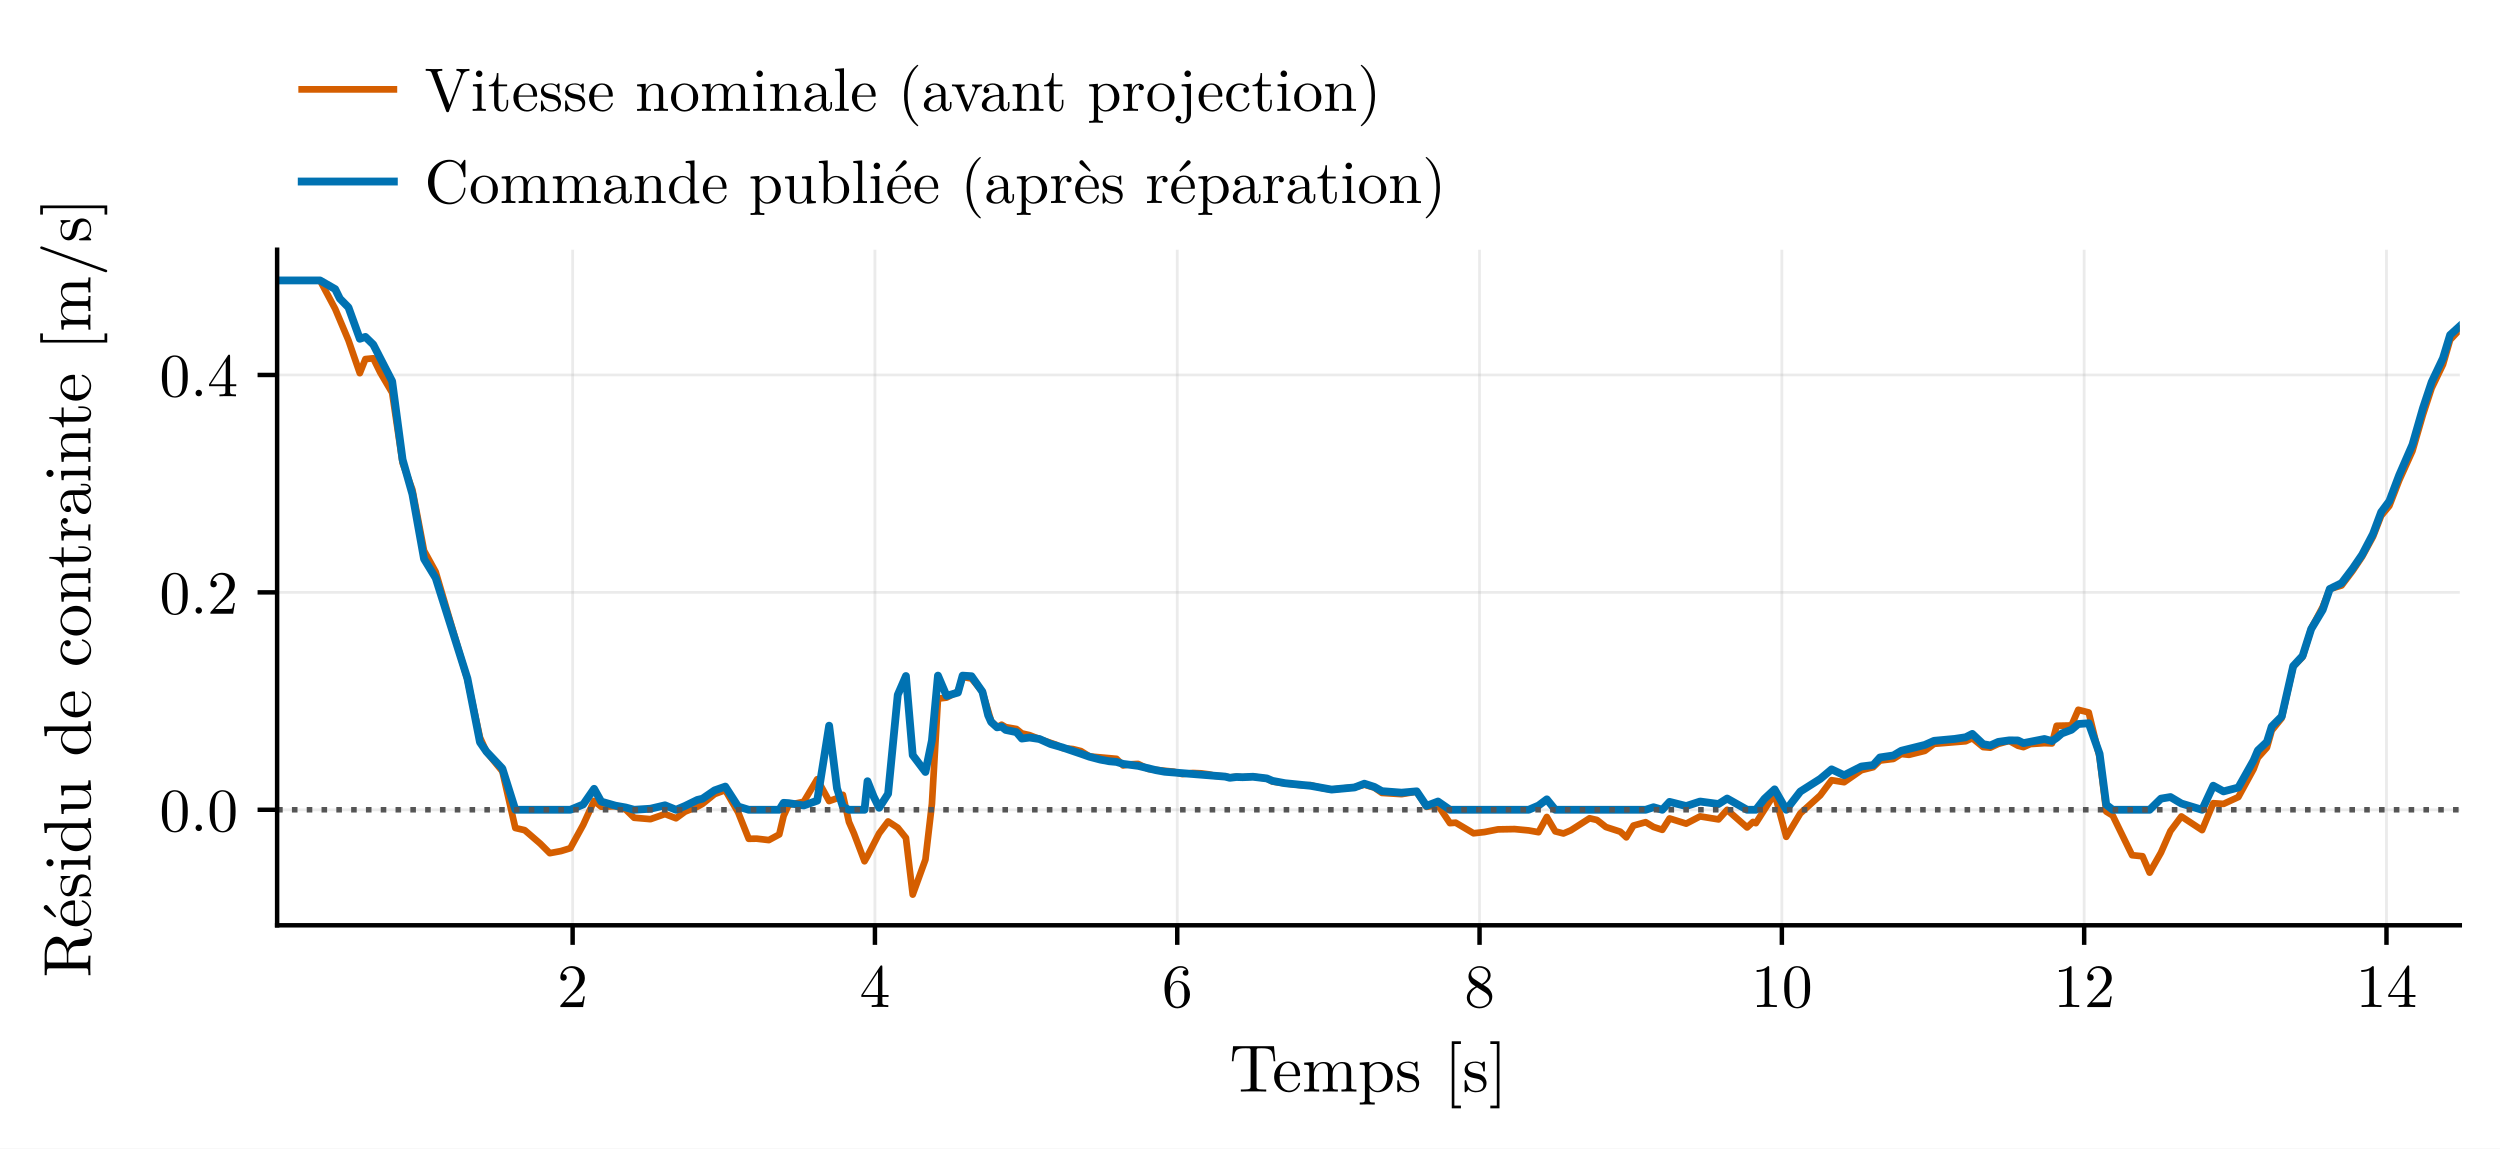
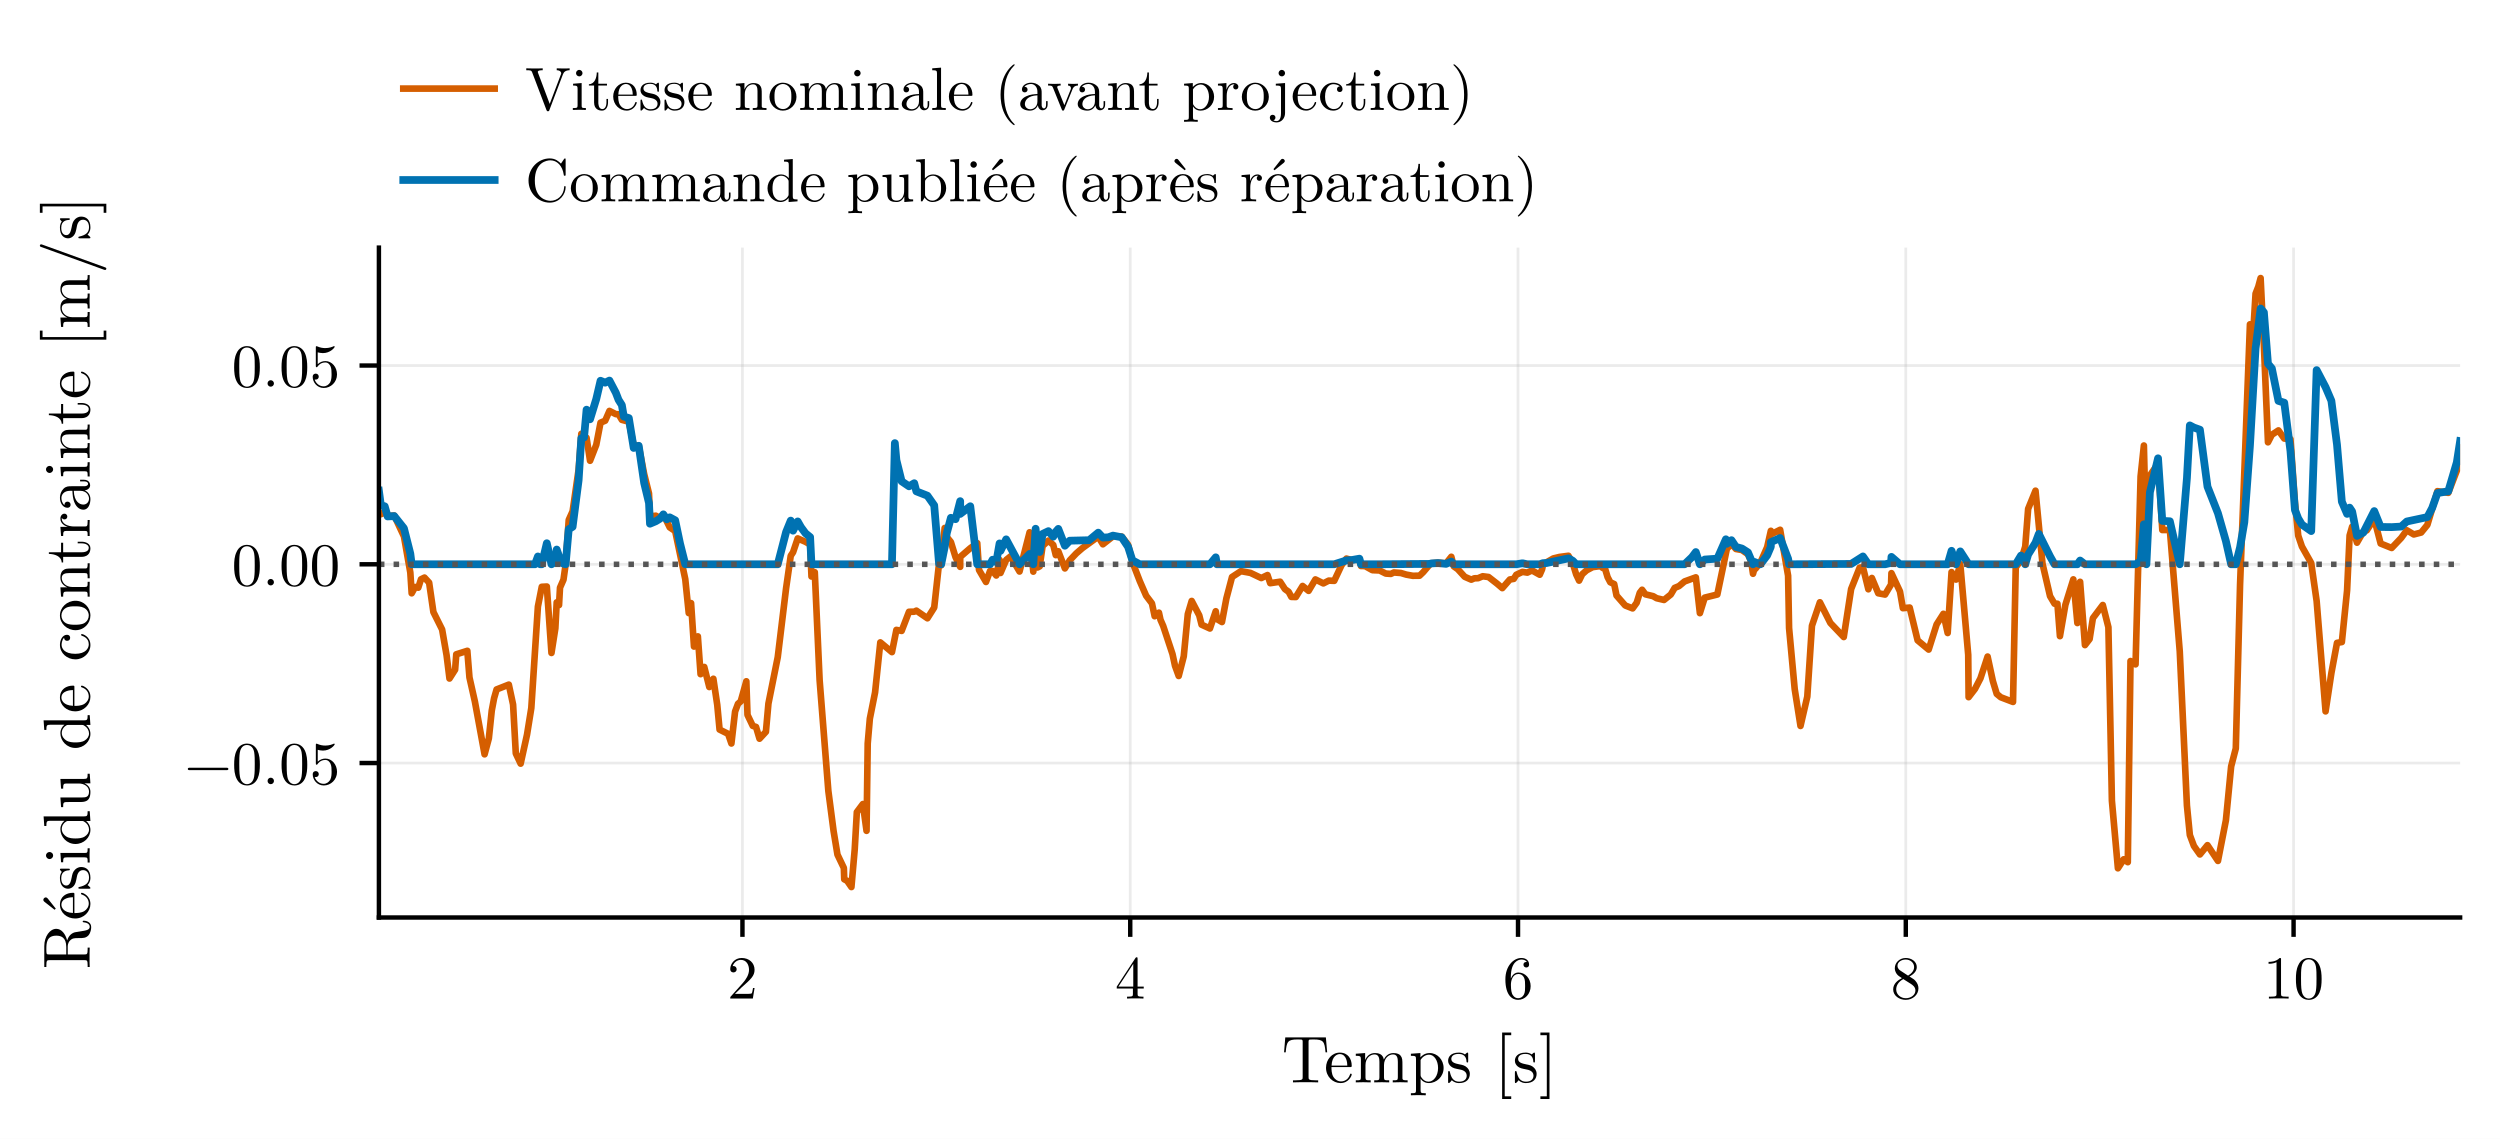
- <svg xmlns="http://www.w3.org/2000/svg" xmlns:xlink="http://www.w3.org/1999/xlink" width="447.573pt" height="205.623pt" viewBox="0 0 447.573 205.623" version="1.1">
+ <svg xmlns="http://www.w3.org/2000/svg" xmlns:xlink="http://www.w3.org/1999/xlink" width="451.371pt" height="205.623pt" viewBox="0 0 451.371 205.623" version="1.1">
  <defs>
    <style type="text/css">*{stroke-linejoin: round; stroke-linecap: butt}</style>
  </defs>
  <g id="figure_1">
    <g id="patch_1">
-       <path d="M 0 205.623  L 447.573 205.623  L 447.573 0  L 0 0  z " style="fill: #ffffff" />
+       <path d="M 0 205.623  L 451.371 205.623  L 451.371 0  L 0 0  z " style="fill: #ffffff" />
    </g>
    <g id="axes_1">
      <g id="patch_2">
-         <path d="M 49.613 165.654  L 440.373 165.654  L 440.373 44.709  L 49.613 44.709  z " style="fill: #ffffff" />
+         <path d="M 68.411 165.654  L 444.171 165.654  L 444.171 44.709  L 68.411 44.709  z " style="fill: #ffffff" />
      </g>
      <g id="matplotlib.axis_1">
        <g id="xtick_1">
          <g id="line2d_1">
-             <path d="M 102.517 165.654  L 102.517 44.709  " clip-path="url(#p4085062f1b)" style="fill: none; stroke: #b0b0b0; stroke-opacity: 0.25; stroke-width: 0.5; stroke-linecap: square" />
+             <path d="M 134.048 165.654  L 134.048 44.709  " clip-path="url(#p1e5d683b10)" style="fill: none; stroke: #b0b0b0; stroke-opacity: 0.25; stroke-width: 0.5; stroke-linecap: square" />
          </g>
          <g id="line2d_2">
            <defs>
-               <path id="m40d024f219" d="M 0 0  L 0 3.5  " style="stroke: #000000; stroke-width: 0.8" />
+               <path id="mbac0f63b45" d="M 0 0  L 0 3.5  " style="stroke: #000000; stroke-width: 0.8" />
            </defs>
            <g>
-               <use xlink:href="#m40d024f219" x="102.517" y="165.654" style="stroke: #000000; stroke-width: 0.8" />
+               <use xlink:href="#mbac0f63b45" x="134.048" y="165.654" style="stroke: #000000; stroke-width: 0.8" />
            </g>
          </g>
          <g id="text_1">
-             <text style="font: 11px 'Latin Modern Roman', 'CMU Serif', 'DejaVu Serif', serif; text-anchor: middle" x="102.517" y="180.288" transform="rotate(-0 102.5174 180.2884)">2</text>
+             <text style="font: 11px 'Latin Modern Roman', 'CMU Serif', 'DejaVu Serif', serif; text-anchor: middle" x="134.048" y="180.288" transform="rotate(-0 134.0485 180.2884)">2</text>
          </g>
        </g>
        <g id="xtick_2">
          <g id="line2d_3">
-             <path d="M 156.639 165.654  L 156.639 44.709  " clip-path="url(#p4085062f1b)" style="fill: none; stroke: #b0b0b0; stroke-opacity: 0.25; stroke-width: 0.5; stroke-linecap: square" />
+             <path d="M 204.062 165.654  L 204.062 44.709  " clip-path="url(#p1e5d683b10)" style="fill: none; stroke: #b0b0b0; stroke-opacity: 0.25; stroke-width: 0.5; stroke-linecap: square" />
          </g>
          <g id="line2d_4">
            <g>
-               <use xlink:href="#m40d024f219" x="156.639" y="165.654" style="stroke: #000000; stroke-width: 0.8" />
+               <use xlink:href="#mbac0f63b45" x="204.062" y="165.654" style="stroke: #000000; stroke-width: 0.8" />
            </g>
          </g>
          <g id="text_2">
-             <text style="font: 11px 'Latin Modern Roman', 'CMU Serif', 'DejaVu Serif', serif; text-anchor: middle" x="156.639" y="180.288" transform="rotate(-0 156.6393 180.2884)">4</text>
+             <text style="font: 11px 'Latin Modern Roman', 'CMU Serif', 'DejaVu Serif', serif; text-anchor: middle" x="204.062" y="180.288" transform="rotate(-0 204.0615 180.2884)">4</text>
          </g>
        </g>
        <g id="xtick_3">
          <g id="line2d_5">
-             <path d="M 210.761 165.654  L 210.761 44.709  " clip-path="url(#p4085062f1b)" style="fill: none; stroke: #b0b0b0; stroke-opacity: 0.25; stroke-width: 0.5; stroke-linecap: square" />
+             <path d="M 274.075 165.654  L 274.075 44.709  " clip-path="url(#p1e5d683b10)" style="fill: none; stroke: #b0b0b0; stroke-opacity: 0.25; stroke-width: 0.5; stroke-linecap: square" />
          </g>
          <g id="line2d_6">
            <g>
-               <use xlink:href="#m40d024f219" x="210.761" y="165.654" style="stroke: #000000; stroke-width: 0.8" />
+               <use xlink:href="#mbac0f63b45" x="274.075" y="165.654" style="stroke: #000000; stroke-width: 0.8" />
            </g>
          </g>
          <g id="text_3">
-             <text style="font: 11px 'Latin Modern Roman', 'CMU Serif', 'DejaVu Serif', serif; text-anchor: middle" x="210.761" y="180.288" transform="rotate(-0 210.7612 180.2884)">6</text>
+             <text style="font: 11px 'Latin Modern Roman', 'CMU Serif', 'DejaVu Serif', serif; text-anchor: middle" x="274.075" y="180.288" transform="rotate(-0 274.0746 180.2884)">6</text>
          </g>
        </g>
        <g id="xtick_4">
          <g id="line2d_7">
-             <path d="M 264.883 165.654  L 264.883 44.709  " clip-path="url(#p4085062f1b)" style="fill: none; stroke: #b0b0b0; stroke-opacity: 0.25; stroke-width: 0.5; stroke-linecap: square" />
+             <path d="M 344.088 165.654  L 344.088 44.709  " clip-path="url(#p1e5d683b10)" style="fill: none; stroke: #b0b0b0; stroke-opacity: 0.25; stroke-width: 0.5; stroke-linecap: square" />
          </g>
          <g id="line2d_8">
            <g>
-               <use xlink:href="#m40d024f219" x="264.883" y="165.654" style="stroke: #000000; stroke-width: 0.8" />
+               <use xlink:href="#mbac0f63b45" x="344.088" y="165.654" style="stroke: #000000; stroke-width: 0.8" />
            </g>
          </g>
          <g id="text_4">
-             <text style="font: 11px 'Latin Modern Roman', 'CMU Serif', 'DejaVu Serif', serif; text-anchor: middle" x="264.883" y="180.288" transform="rotate(-0 264.8831 180.2884)">8</text>
+             <text style="font: 11px 'Latin Modern Roman', 'CMU Serif', 'DejaVu Serif', serif; text-anchor: middle" x="344.088" y="180.288" transform="rotate(-0 344.0876 180.2884)">8</text>
          </g>
        </g>
        <g id="xtick_5">
          <g id="line2d_9">
-             <path d="M 319.005 165.654  L 319.005 44.709  " clip-path="url(#p4085062f1b)" style="fill: none; stroke: #b0b0b0; stroke-opacity: 0.25; stroke-width: 0.5; stroke-linecap: square" />
+             <path d="M 414.101 165.654  L 414.101 44.709  " clip-path="url(#p1e5d683b10)" style="fill: none; stroke: #b0b0b0; stroke-opacity: 0.25; stroke-width: 0.5; stroke-linecap: square" />
          </g>
          <g id="line2d_10">
            <g>
-               <use xlink:href="#m40d024f219" x="319.005" y="165.654" style="stroke: #000000; stroke-width: 0.8" />
+               <use xlink:href="#mbac0f63b45" x="414.101" y="165.654" style="stroke: #000000; stroke-width: 0.8" />
            </g>
          </g>
          <g id="text_5">
-             <text style="font: 11px 'Latin Modern Roman', 'CMU Serif', 'DejaVu Serif', serif; text-anchor: middle" x="319.005" y="180.288" transform="rotate(-0 319.005 180.2884)">10</text>
+             <text style="font: 11px 'Latin Modern Roman', 'CMU Serif', 'DejaVu Serif', serif; text-anchor: middle" x="414.101" y="180.288" transform="rotate(-0 414.1006 180.2884)">10</text>
          </g>
        </g>
-         <g id="xtick_6">
-           <g id="line2d_11">
-             <path d="M 373.127 165.654  L 373.127 44.709  " clip-path="url(#p4085062f1b)" style="fill: none; stroke: #b0b0b0; stroke-opacity: 0.25; stroke-width: 0.5; stroke-linecap: square" />
-           </g>
-           <g id="line2d_12">
-             <g>
-               <use xlink:href="#m40d024f219" x="373.127" y="165.654" style="stroke: #000000; stroke-width: 0.8" />
-             </g>
-           </g>
-           <g id="text_6">
-             <text style="font: 11px 'Latin Modern Roman', 'CMU Serif', 'DejaVu Serif', serif; text-anchor: middle" x="373.127" y="180.288" transform="rotate(-0 373.1268 180.2884)">12</text>
-           </g>
-         </g>
-         <g id="xtick_7">
-           <g id="line2d_13">
-             <path d="M 427.249 165.654  L 427.249 44.709  " clip-path="url(#p4085062f1b)" style="fill: none; stroke: #b0b0b0; stroke-opacity: 0.25; stroke-width: 0.5; stroke-linecap: square" />
-           </g>
-           <g id="line2d_14">
-             <g>
-               <use xlink:href="#m40d024f219" x="427.249" y="165.654" style="stroke: #000000; stroke-width: 0.8" />
-             </g>
-           </g>
-           <g id="text_7">
-             <text style="font: 11px 'Latin Modern Roman', 'CMU Serif', 'DejaVu Serif', serif; text-anchor: middle" x="427.249" y="180.288" transform="rotate(-0 427.2487 180.2884)">14</text>
-           </g>
-         </g>
-         <g id="text_8">
-           <text style="font: 12px 'Latin Modern Roman', 'CMU Serif', 'DejaVu Serif', serif; text-anchor: middle" x="244.993" y="195.423" transform="rotate(-0 244.9933 195.4231)">Temps [s]</text>
+         <g id="text_6">
+           <text style="font: 12px 'Latin Modern Roman', 'CMU Serif', 'DejaVu Serif', serif; text-anchor: middle" x="256.291" y="195.423" transform="rotate(-0 256.2912 195.4231)">Temps [s]</text>
        </g>
      </g>
      <g id="matplotlib.axis_2">
        <g id="ytick_1">
+           <g id="line2d_11">
+             <path d="M 68.411 137.764  L 444.171 137.764  " clip-path="url(#p1e5d683b10)" style="fill: none; stroke: #b0b0b0; stroke-opacity: 0.25; stroke-width: 0.5; stroke-linecap: square" />
+           </g>
+           <g id="line2d_12">
+             <defs>
+               <path id="md36a79fef0" d="M 0 0  L -3.5 0  " style="stroke: #000000; stroke-width: 0.8" />
+             </defs>
+             <g>
+               <use xlink:href="#md36a79fef0" x="68.411" y="137.764" style="stroke: #000000; stroke-width: 0.8" />
+             </g>
+           </g>
+           <g id="text_7">
+             <text style="font: 11px 'Latin Modern Roman', 'CMU Serif', 'DejaVu Serif', serif; text-anchor: end" x="61.411" y="141.582" transform="rotate(-0 61.41125 141.5815)">−0.05</text>
+           </g>
+         </g>
+         <g id="ytick_2">
+           <g id="line2d_13">
+             <path d="M 68.411 101.881  L 444.171 101.881  " clip-path="url(#p1e5d683b10)" style="fill: none; stroke: #b0b0b0; stroke-opacity: 0.25; stroke-width: 0.5; stroke-linecap: square" />
+           </g>
+           <g id="line2d_14">
+             <g>
+               <use xlink:href="#md36a79fef0" x="68.411" y="101.881" style="stroke: #000000; stroke-width: 0.8" />
+             </g>
+           </g>
+           <g id="text_8">
+             <text style="font: 11px 'Latin Modern Roman', 'CMU Serif', 'DejaVu Serif', serif; text-anchor: end" x="61.411" y="105.698" transform="rotate(-0 61.41125 105.6982)">0.00</text>
+           </g>
+         </g>
+         <g id="ytick_3">
          <g id="line2d_15">
-             <path d="M 49.613 144.973  L 440.373 144.973  " clip-path="url(#p4085062f1b)" style="fill: none; stroke: #b0b0b0; stroke-opacity: 0.25; stroke-width: 0.5; stroke-linecap: square" />
+             <path d="M 68.411 65.998  L 444.171 65.998  " clip-path="url(#p1e5d683b10)" style="fill: none; stroke: #b0b0b0; stroke-opacity: 0.25; stroke-width: 0.5; stroke-linecap: square" />
          </g>
          <g id="line2d_16">
-             <defs>
-               <path id="m67fe689cc0" d="M 0 0  L -3.5 0  " style="stroke: #000000; stroke-width: 0.8" />
-             </defs>
            <g>
-               <use xlink:href="#m67fe689cc0" x="49.613" y="144.973" style="stroke: #000000; stroke-width: 0.8" />
+               <use xlink:href="#md36a79fef0" x="68.411" y="65.998" style="stroke: #000000; stroke-width: 0.8" />
            </g>
          </g>
          <g id="text_9">
-             <text style="font: 11px 'Latin Modern Roman', 'CMU Serif', 'DejaVu Serif', serif; text-anchor: end" x="42.613" y="148.79" transform="rotate(-0 42.61328 148.7903)">0.0</text>
+             <text style="font: 11px 'Latin Modern Roman', 'CMU Serif', 'DejaVu Serif', serif; text-anchor: end" x="61.411" y="69.815" transform="rotate(-0 61.41125 69.81485)">0.05</text>
          </g>
        </g>
-         <g id="ytick_2">
-           <g id="line2d_17">
-             <path d="M 49.613 106.051  L 440.373 106.051  " clip-path="url(#p4085062f1b)" style="fill: none; stroke: #b0b0b0; stroke-opacity: 0.25; stroke-width: 0.5; stroke-linecap: square" />
-           </g>
-           <g id="line2d_18">
-             <g>
-               <use xlink:href="#m67fe689cc0" x="49.613" y="106.051" style="stroke: #000000; stroke-width: 0.8" />
-             </g>
-           </g>
-           <g id="text_10">
-             <text style="font: 11px 'Latin Modern Roman', 'CMU Serif', 'DejaVu Serif', serif; text-anchor: end" x="42.613" y="109.869" transform="rotate(-0 42.61328 109.8687)">0.2</text>
-           </g>
-         </g>
-         <g id="ytick_3">
-           <g id="line2d_19">
-             <path d="M 49.613 67.13  L 440.373 67.13  " clip-path="url(#p4085062f1b)" style="fill: none; stroke: #b0b0b0; stroke-opacity: 0.25; stroke-width: 0.5; stroke-linecap: square" />
-           </g>
-           <g id="line2d_20">
-             <g>
-               <use xlink:href="#m67fe689cc0" x="49.613" y="67.13" style="stroke: #000000; stroke-width: 0.8" />
-             </g>
-           </g>
-           <g id="text_11">
-             <text style="font: 11px 'Latin Modern Roman', 'CMU Serif', 'DejaVu Serif', serif; text-anchor: end" x="42.613" y="70.947" transform="rotate(-0 42.61328 70.94708)">0.4</text>
-           </g>
-         </g>
-         <g id="text_12">
+         <g id="text_10">
          <text style="font: 12px 'Latin Modern Roman', 'CMU Serif', 'DejaVu Serif', serif; text-anchor: middle" x="16.2" y="105.182" transform="rotate(-90 16.2 105.1816)">Résidu de contrainte [m/s]</text>
        </g>
      </g>
-       <g id="line2d_21">
-         <path d="M 49.613 50.225  L 57.299 50.22  L 60.005 55.294  L 62.386 60.932  L 64.416 66.808  L 65.417 64.287  L 66.824 64.146  L 68.069 66.676  L 70.207 70.307  L 72.074 82.882  L 73.833 87.675  L 75.917 98.593  L 78 102.386  L 83.683 121.664  L 85.929 132.029  L 87.093 134.607  L 89.934 138.078  L 92.261 148.236  L 93.939 148.624  L 96.726 151.037  L 98.431 152.742  L 100.434 152.364  L 102.112 151.85  L 104.412 147.664  L 106.36 143.387  L 107.632 144.42  L 110.176 144.348  L 112.016 144.929  L 113.531 146.403  L 116.454 146.652  L 119.052 145.739  L 121.027 146.495  L 122.624 145.316  L 124.843 144.423  L 125.763 143.916  L 127.928 142.166  L 129.849 141.455  L 132.149 145.43  L 134.043 150.168  L 135.451 150.143  L 137.643 150.401  L 139.51 149.388  L 140.294 146.07  L 141.188 144.096  L 143.894 143.543  L 146.302 139.51  L 148.44 143.413  L 149.847 142.922  L 150.902 142.303  L 151.985 147.16  L 152.878 149.197  L 154.772 154.188  L 155.313 153.241  L 157.397 149.191  L 158.994 147.066  L 160.726 148.188  L 162.187 150.006  L 163.405 160.156  L 165.678 153.899  L 166.841 143.915  L 167.924 125.083  L 169.466 124.891  L 171.496 123.798  L 172.335 121.211  L 173.931 121.471  L 175.88 123.822  L 177.449 129.091  L 178.505 130.204  L 179.316 129.748  L 180.047 130.175  L 181.968 130.509  L 182.943 131.297  L 184.323 131.614  L 186.082 132.311  L 189.058 133.328  L 190.222 133.925  L 192.089 134.108  L 193.523 134.468  L 195.039 135.416  L 199.883 135.853  L 201.073 137.038  L 202.21 136.838  L 203.752 136.762  L 205.593 137.676  L 208.515 137.995  L 210.139 138.148  L 211.627 138.581  L 213.548 138.386  L 215.037 138.45  L 216.417 138.629  L 217.499 138.888  L 219.34 139.006  L 220.178 139.183  L 221.369 139.045  L 222.452 139.156  L 224.319 139.03  L 226.808 139.387  L 227.81 139.919  L 230.056 140.259  L 233.222 140.601  L 234.629 140.565  L 236.902 141.139  L 238.39 141.362  L 242.504 140.934  L 244.263 140.479  L 246.049 141.009  L 247.402 141.954  L 250.92 142.177  L 253.626 141.718  L 255.385 144.448  L 257.441 144.164  L 259.579 147.361  L 260.607 147.285  L 263.801 149.179  L 265.749 148.963  L 268.185 148.485  L 271.161 148.432  L 273.678 148.671  L 275.437 148.988  L 276.925 146.268  L 278.441 148.839  L 279.902 149.214  L 281.228 148.652  L 284.583 146.497  L 285.909 146.803  L 287.506 148.063  L 290.077 148.895  L 291.159 149.905  L 292.431 147.801  L 294.623 147.198  L 296.03 148.05  L 297.6 148.565  L 298.899 146.528  L 301.875 147.456  L 304.365 146.156  L 307.666 146.696  L 309.209 144.988  L 312.781 148.135  L 313.836 147.153  L 314.35 147.371  L 317.706 142.084  L 319.79 149.814  L 322.306 145.627  L 325.878 142.388  L 327.908 139.677  L 330.154 140.036  L 333.239 137.886  L 335.35 137.351  L 336.568 136.159  L 338.976 135.87  L 340.383 134.986  L 341.763 135.135  L 344.605 134.425  L 346.255 133.169  L 351.911 132.705  L 353.102 132.157  L 355.05 133.748  L 356.322 133.851  L 357.756 133.177  L 359.705 132.641  L 361.274 133.508  L 362.248 133.756  L 363.493 133.212  L 366.01 133.044  L 367.363 133.091  L 368.202 129.936  L 370.854 129.875  L 372.071 127.076  L 373.939 127.547  L 375.887 135.567  L 377.078 145.291  L 378.241 146.015  L 381.705 153.108  L 383.572 153.293  L 384.844 156.224  L 386.874 152.642  L 388.579 148.771  L 390.527 146.166  L 394.234 148.614  L 396.237 143.799  L 398.077 143.922  L 400.729 142.697  L 403.462 137.687  L 404.22 135.657  L 405.844 133.846  L 406.709 130.773  L 408.495 128.56  L 410.552 119.348  L 412.23 117.619  L 413.772 112.54  L 415.829 108.67  L 417.101 105.456  L 419.212 104.815  L 421.187 102.197  L 422.892 99.652  L 424.84 96.079  L 426.302 92.33  L 427.763 90.561  L 429.522 86.011  L 431.903 80.732  L 433.77 74.274  L 435.34 69.48  L 437.37 65.254  L 438.641 60.851  L 440.373 58.993  L 440.373 58.993  " clip-path="url(#p4085062f1b)" style="fill: none; stroke: #d55e00; stroke-width: 1.2; stroke-linecap: square" />
+       <g id="line2d_17">
+         <path d="M 68.411 92.369  L 68.761 92.839  L 69.461 92.532  L 69.987 93.172  L 71.177 93.079  L 72.927 96.831  L 74.082 103.365  L 74.327 107.116  L 74.957 105.98  L 75.518 106.104  L 76.008 104.591  L 76.638 104.283  L 77.478 105.193  L 78.248 110.503  L 79.823 113.658  L 80.629 118.297  L 81.154 122.508  L 82.169 120.914  L 82.379 118.137  L 84.374 117.504  L 84.759 122.309  L 85.739 126.664  L 87.49 136.193  L 88.26 133.313  L 88.785 128.301  L 89.205 126.067  L 89.66 124.478  L 91.866 123.607  L 92.636 127.204  L 93.126 136.027  L 94.001 137.877  L 95.156 132.62  L 95.926 127.835  L 97.117 109.518  L 97.817 105.945  L 98.727 105.9  L 99.567 117.888  L 100.267 113.443  L 100.512 108.754  L 100.932 109.245  L 101.107 106.101  L 101.737 104.659  L 102.123 101.908  L 102.683 93.876  L 103.383 92.317  L 104.468 84.776  L 104.958 78.326  L 105.448 78.894  L 105.903 79.039  L 106.533 83.19  L 107.654 80.31  L 108.424 76.314  L 109.264 75.957  L 110.034 74.193  L 111.189 74.773  L 111.679 74.795  L 112.274 75.802  L 113.535 76.148  L 114.41 80.393  L 115.32 80.455  L 116.3 85.582  L 117.175 89.092  L 117.35 93.256  L 118.401 93.109  L 119.171 93.53  L 119.766 92.888  L 120.921 95.22  L 121.901 95.878  L 123.722 104.563  L 124.352 110.691  L 124.772 108.893  L 125.297 116.732  L 125.997 114.898  L 126.487 121.719  L 127.152 120.418  L 128.062 124.04  L 128.797 122.552  L 129.498 127.265  L 129.918 131.724  L 131.458 132.494  L 132.053 134.235  L 132.718 128.469  L 133.243 127.068  L 133.733 126.641  L 134.749 123.005  L 134.959 129.075  L 135.904 131.053  L 136.499 131.248  L 137.129 133.372  L 138.284 132.119  L 138.739 127.023  L 140.42 118.654  L 141.925 106.224  L 142.765 100.346  L 143.185 99.714  L 144.025 97.212  L 145.426 97.822  L 146.266 98.306  L 146.511 104.087  L 147.106 103.311  L 147.981 122.805  L 149.556 142.801  L 150.502 150.046  L 151.202 154.297  L 152.357 156.713  L 152.427 158.754  L 152.952 159.035  L 153.722 160.156  L 154.317 153.38  L 154.702 146.621  L 155.788 145.172  L 156.453 150  L 156.663 134.232  L 157.048 129.758  L 157.993 125.012  L 158.938 115.982  L 161.039 117.74  L 161.844 113.727  L 162.789 113.91  L 164.119 110.455  L 165.064 110.442  L 165.449 110.251  L 167.445 111.628  L 168.67 109.691  L 169.545 101.697  L 169.93 102.065  L 170.56 95.325  L 170.945 96.959  L 171.68 97.858  L 172.521 100.592  L 173.361 102.344  L 173.361 100.553  L 175.181 98.975  L 176.441 98.061  L 176.756 102.907  L 178.017 105.07  L 178.752 103.094  L 179.207 103.093  L 179.872 103.904  L 180.467 101.085  L 180.642 103.451  L 181.657 101.097  L 182.462 100.447  L 184.073 103.187  L 185.893 96.103  L 186.558 103.208  L 186.978 97.478  L 187.328 102.456  L 187.713 102.256  L 188.239 98.574  L 189.289 97.6  L 190.164 98.384  L 190.619 100.228  L 191.074 99.532  L 192.264 102.625  L 193.139 101.165  L 194.33 99.907  L 195.415 98.966  L 198.285 96.885  L 199.126 98.27  L 200.946 96.84  L 202.521 96.872  L 203.676 98.35  L 204.447 101.455  L 205.777 104.898  L 206.932 107.554  L 207.982 108.942  L 208.472 111.257  L 209.242 110.615  L 209.523 111.895  L 210.013 113.016  L 211.693 118.093  L 212.148 120.214  L 212.813 122.047  L 213.723 118.511  L 214.458 110.873  L 215.159 108.501  L 216.524 111.106  L 216.944 112.784  L 218.449 113.474  L 219.499 110.363  L 219.709 111.768  L 220.62 112.306  L 221.425 108.033  L 222.44 104.177  L 224.05 103.121  L 225.766 103.435  L 227.726 104.365  L 228.846 103.827  L 229.336 105.291  L 231.122 105.028  L 231.997 106.37  L 232.662 106.849  L 233.152 107.771  L 233.957 107.794  L 235.182 105.797  L 236.268 106.678  L 237.493 104.616  L 238.928 105.33  L 239.908 104.829  L 240.888 104.871  L 242.219 102.035  L 243.094 100.854  L 244.074 101.122  L 245.439 101.047  L 245.719 102.19  L 246.454 102.206  L 247.785 102.944  L 249.08 102.997  L 250.2 103.555  L 251.11 103.617  L 251.67 103.358  L 252.931 103.455  L 253.876 103.739  L 255.066 103.958  L 256.291 103.943  L 256.956 103.306  L 258.147 101.909  L 258.392 101.697  L 259.617 101.581  L 261.087 101.719  L 262.032 100.526  L 262.487 102.262  L 263.188 102.753  L 264.448 104.135  L 265.638 104.657  L 266.198 104.412  L 266.863 104.394  L 267.703 104.044  L 268.754 104.177  L 270.294 105.378  L 271.239 106.185  L 272.604 104.624  L 273.304 104.517  L 273.76 103.774  L 274.88 103.248  L 275.755 103.386  L 276.595 102.985  L 277.995 103.765  L 278.415 102.804  L 278.59 101.969  L 279.221 101.528  L 280.446 100.827  L 281.566 100.555  L 283.176 100.342  L 283.946 101.653  L 284.577 103.717  L 285.102 104.83  L 285.662 103.674  L 286.467 102.965  L 287.552 102.394  L 288.952 102.207  L 289.372 102.543  L 289.792 102.676  L 290.248 104.201  L 290.738 105.132  L 291.438 105.448  L 291.858 107.519  L 293.433 109.318  L 294.763 109.845  L 295.499 108.829  L 296.059 107.024  L 296.479 106.48  L 297.074 107.303  L 298.474 107.639  L 299.104 108.009  L 300.434 108.32  L 301.66 107.336  L 302.36 106.142  L 303.13 105.824  L 304.145 104.979  L 306.176 104.241  L 306.911 110.703  L 307.786 107.902  L 310.061 107.336  L 311.777 99.097  L 312.617 98.198  L 313.422 99.122  L 314.507 99.312  L 315.592 100.066  L 316.187 101.445  L 316.502 103.591  L 316.713 102.833  L 316.923 102.716  L 317.833 101.557  L 319.058 98.786  L 319.723 95.838  L 319.723 96.496  L 321.403 95.651  L 322.839 103.941  L 323.014 113.392  L 324.029 124.404  L 325.079 131.07  L 326.304 125.773  L 327.144 112.978  L 328.58 108.741  L 330.47 112.478  L 332.886 115.013  L 334.216 106.352  L 335.756 102.488  L 336.351 102.415  L 337.331 106.392  L 337.961 104.355  L 339.117 107.114  L 340.342 107.345  L 341.427 105.534  L 341.497 103.485  L 343.037 106.789  L 343.563 109.806  L 344.788 109.696  L 346.223 115.615  L 348.218 117.28  L 349.654 112.738  L 350.879 110.821  L 351.649 114.287  L 352.349 103.293  L 353.154 104.641  L 353.924 101.851  L 355.36 118.239  L 355.43 125.872  L 356.585 124.371  L 357.565 122.478  L 358.86 118.543  L 359.806 122.957  L 360.506 125.282  L 361.241 125.89  L 363.446 126.732  L 363.936 102.432  L 364.881 101.184  L 365.652 98.682  L 366.177 91.87  L 367.507 88.593  L 368.767 101.767  L 370.132 107.633  L 370.938 108.996  L 371.463 109.005  L 371.918 114.858  L 372.898 109.212  L 374.333 104.605  L 375.068 112.487  L 375.558 105.047  L 376.434 116.471  L 377.274 115.384  L 377.869 111.607  L 379.654 109.233  L 380.669 113.24  L 381.3 144.572  L 382.385 156.769  L 383.435 155.142  L 384.17 155.663  L 384.66 119.352  L 385.57 119.947  L 386.481 86.028  L 387.076 80.439  L 387.531 99.021  L 388.161 85.845  L 389.631 83.71  L 390.401 95.696  L 391.766 95.679  L 393.552 117.631  L 394.847 145.439  L 395.372 150.766  L 396.107 152.738  L 397.192 154.269  L 398.558 152.594  L 400.448 155.437  L 401.883 148.102  L 402.829 138.374  L 403.669 135.131  L 404.439 105.546  L 406.224 58.555  L 406.714 61.652  L 407.239 53.016  L 407.729 51.772  L 408.15 50.207  L 408.745 62.419  L 409.48 79.856  L 410.18 78.494  L 411.37 77.709  L 412.42 79.178  L 413.541 79.296  L 414.346 90.67  L 414.941 96.71  L 415.606 98.672  L 417.286 101.654  L 418.266 108.515  L 419.877 128.438  L 420.927 121.523  L 421.942 116.071  L 422.817 115.921  L 423.762 106.613  L 424.218 96.672  L 424.673 95.094  L 425.548 97.979  L 426.703 95.99  L 427.333 95.744  L 428.663 93.675  L 429.819 98.132  L 431.814 98.936  L 433.529 97.13  L 434.544 95.74  L 435.805 96.495  L 437.135 96.149  L 438.255 94.778  L 440.075 88.677  L 442.036 88.983  L 443.576 84.975  L 444.171 80.785  L 444.171 80.785  " clip-path="url(#p1e5d683b10)" style="fill: none; stroke: #d55e00; stroke-width: 1.2; stroke-linecap: square" />
      </g>
-       <g id="line2d_22">
-         <path d="M 49.613 50.208  L 57.299 50.207  L 60.005 51.759  L 60.844 53.464  L 62.386 55.034  L 64.416 60.65  L 65.417 60.314  L 66.824 61.686  L 70.207 68.258  L 72.074 82.276  L 73.833 88.479  L 75.917 100.068  L 78 103.481  L 83.683 121.458  L 85.929 132.881  L 87.093 134.566  L 89.934 137.581  L 92.261 144.973  L 102.112 144.973  L 104.412 144.022  L 106.36 141.222  L 107.632 143.508  L 110.176 144.237  L 112.016 144.565  L 113.531 144.973  L 116.454 144.786  L 119.052 144.173  L 121.027 144.973  L 122.624 144.299  L 124.843 143.212  L 125.763 142.991  L 127.928 141.503  L 129.849 140.822  L 132.149 144.39  L 134.043 144.973  L 139.51 144.973  L 140.294 143.729  L 141.188 143.79  L 143.894 144.2  L 146.302 143.343  L 148.44 129.92  L 149.847 141.13  L 150.902 144.443  L 151.985 144.973  L 154.772 144.973  L 155.313 139.865  L 156.396 142.584  L 157.397 144.614  L 158.994 142.107  L 160.726 124.397  L 162.187 121.028  L 163.405 135.195  L 165.678 138.203  L 166.841 132.558  L 167.924 120.953  L 169.466 124.577  L 171.496 123.993  L 172.335 120.958  L 173.931 121.065  L 175.88 123.845  L 176.908 128.064  L 177.449 129.269  L 178.505 130.216  L 179.316 130.082  L 180.047 130.677  L 181.968 131.076  L 182.943 132.224  L 184.323 132.042  L 186.082 132.303  L 188.084 133.205  L 190.222 133.818  L 193.523 134.942  L 195.039 135.477  L 196.987 135.989  L 198.557 136.284  L 199.883 136.407  L 201.073 136.763  L 203.752 137.11  L 206.946 137.882  L 208.515 138.165  L 219.34 139.035  L 220.178 139.25  L 221.369 139.108  L 222.452 139.142  L 224.319 139.063  L 226.808 139.363  L 227.81 139.796  L 230.056 140.216  L 234.629 140.679  L 238.39 141.357  L 242.504 140.977  L 244.263 140.303  L 246.049 140.88  L 247.402 141.639  L 250.92 141.909  L 253.626 141.67  L 255.385 144.276  L 257.441 143.494  L 259.579 144.973  L 273.678 144.973  L 275.437 144.22  L 276.925 143.106  L 278.441 144.973  L 294.623 144.973  L 296.03 144.517  L 297.6 144.973  L 298.899 143.56  L 301.875 144.308  L 304.365 143.498  L 307.666 143.941  L 309.209 142.96  L 312.781 144.973  L 314.35 144.973  L 315.893 143.001  L 317.706 141.316  L 319.79 144.973  L 322.306 141.712  L 325.878 139.444  L 327.908 137.737  L 330.154 138.794  L 333.239 137.229  L 335.35 136.969  L 336.568 135.606  L 338.976 135.249  L 340.383 134.411  L 344.605 133.36  L 346.255 132.63  L 349.936 132.288  L 351.911 131.991  L 353.102 131.387  L 355.05 133.23  L 356.322 133.456  L 357.756 132.819  L 359.705 132.549  L 361.274 132.562  L 362.248 133.043  L 366.01 132.302  L 367.363 132.676  L 368.202 132.102  L 369.122 131.305  L 370.854 130.653  L 372.071 129.621  L 373.939 129.477  L 375.887 134.949  L 377.078 144.07  L 378.241 144.973  L 384.844 144.973  L 386.874 142.98  L 388.579 142.694  L 390.527 143.852  L 394.234 144.973  L 396.237 140.666  L 398.077 141.681  L 400.729 140.991  L 403.462 136.133  L 404.22 134.351  L 405.844 132.821  L 406.709 130.059  L 408.495 128.255  L 410.552 119.243  L 412.23 117.429  L 413.772 112.604  L 415.829 109.178  L 417.101 105.437  L 419.212 104.395  L 421.187 101.794  L 422.892 99.302  L 424.84 95.589  L 426.302 91.677  L 427.763 89.718  L 429.522 85.069  L 431.903 79.603  L 433.77 73.107  L 435.34 68.399  L 437.37 64.124  L 438.641 59.967  L 440.373 58.392  L 440.373 58.392  " clip-path="url(#p4085062f1b)" style="fill: none; stroke: #0072b2; stroke-width: 1.4; stroke-linecap: square" />
+       <g id="line2d_18">
+         <path d="M 68.411 88.605  L 68.761 91.181  L 69.461 91.413  L 69.987 93.243  L 71.177 93.178  L 72.927 95.376  L 74.082 99.947  L 74.327 101.881  L 96.591 101.881  L 97.117 100.469  L 97.537 101.881  L 97.817 101.881  L 98.727 98.081  L 99.567 101.881  L 100.267 101.476  L 100.512 99.22  L 100.932 100.422  L 101.107 101.385  L 101.737 101.782  L 102.123 101.881  L 102.683 95.555  L 103.383 95.112  L 104.468 86.714  L 104.958 79.119  L 105.448 78.989  L 105.903 73.968  L 106.533 75.694  L 107.654 72.043  L 108.424 68.746  L 109.264 69.091  L 110.034 68.713  L 111.189 70.915  L 111.679 72.188  L 112.274 73.131  L 112.624 75.206  L 113.535 75.481  L 114.41 80.874  L 115.32 80.488  L 116.3 87.192  L 117.175 90.826  L 117.35 94.556  L 118.401 94.113  L 119.171 93.642  L 119.766 92.865  L 120.396 93.767  L 120.921 93.408  L 121.901 93.936  L 122.776 98.118  L 123.722 101.881  L 140.42 101.881  L 141.925 96.061  L 142.765 93.997  L 143.185 95.812  L 144.025 94.145  L 144.62 95.189  L 145.426 96.283  L 146.266 96.968  L 146.511 101.881  L 161.039 101.881  L 161.564 80.006  L 161.844 83.068  L 162.789 86.898  L 164.119 87.802  L 165.064 87.245  L 165.449 88.711  L 167.445 89.497  L 168.67 91.243  L 169.545 101.788  L 169.93 101.881  L 170.56 98.766  L 170.945 96.238  L 171.68 93.489  L 172.521 93.734  L 173.361 90.484  L 173.361 92.791  L 175.181 91.403  L 176.441 101.881  L 178.752 101.881  L 179.207 101.056  L 179.872 101.5  L 180.467 98.115  L 180.642 99.456  L 181.657 97.38  L 184.073 101.881  L 185.893 100.011  L 186.558 101.881  L 186.978 95.463  L 187.328 99.404  L 187.713 99.659  L 188.239 96.399  L 189.289 95.897  L 190.164 96.893  L 190.619 96.011  L 191.074 95.489  L 192.264 98.53  L 193.139 97.62  L 196.64 97.534  L 198.285 96.17  L 199.126 97.064  L 200.106 97.008  L 200.946 96.705  L 202.521 97.008  L 203.676 98.739  L 204.447 101.16  L 205.777 101.881  L 218.449 101.881  L 219.499 100.625  L 219.709 101.881  L 240.888 101.881  L 243.094 101.182  L 244.074 101.112  L 245.439 100.868  L 245.719 101.881  L 248.625 101.881  L 258.147 101.812  L 258.392 101.731  L 259.617 101.657  L 261.087 101.803  L 262.032 101.392  L 262.487 101.881  L 273.76 101.881  L 274.88 101.696  L 275.755 101.881  L 277.995 101.881  L 278.59 101.672  L 279.221 101.657  L 283.176 100.81  L 283.946 101.239  L 284.577 101.881  L 304.145 101.881  L 305.475 100.605  L 306.176 99.674  L 306.911 101.881  L 307.786 101.022  L 310.061 100.863  L 311.602 97.368  L 311.777 98.186  L 312.617 97.531  L 313.422 98.744  L 314.507 99.037  L 315.592 99.73  L 316.502 101.881  L 316.713 101.445  L 317.833 101.881  L 319.058 100.269  L 319.723 98.709  L 319.723 97.879  L 321.403 97.137  L 322.839 100.878  L 323.014 101.881  L 334.216 101.82  L 336.351 100.462  L 337.331 101.881  L 340.342 101.881  L 341.427 101.626  L 341.497 100.546  L 343.037 101.881  L 351.649 101.881  L 352.349 99.446  L 353.154 101.881  L 353.924 99.554  L 355.43 101.881  L 363.936 101.881  L 364.881 100.31  L 365.652 101.881  L 366.177 100.115  L 367.507 97.984  L 368.102 96.395  L 370.132 100.449  L 370.938 101.881  L 375.068 101.881  L 375.558 101.204  L 376.434 101.881  L 385.57 101.881  L 386.481 101.344  L 387.076 94.663  L 387.531 101.881  L 388.161 88.886  L 389.631 82.746  L 390.401 94.042  L 391.766 94.116  L 393.552 101.881  L 394.847 86.307  L 395.372 76.806  L 396.107 77.192  L 397.192 77.58  L 398.558 87.864  L 400.448 92.663  L 401.883 97.696  L 402.829 101.881  L 403.669 101.881  L 404.439 98.818  L 405.209 94.307  L 406.224 80.459  L 407.239 62.91  L 408.15 55.702  L 408.745 56.39  L 409.48 65.677  L 410.18 66.515  L 411.37 72.38  L 412.42 72.706  L 413.541 81.458  L 414.346 92.076  L 414.941 93.608  L 415.606 94.71  L 417.286 95.887  L 418.266 66.824  L 419.877 69.9  L 420.927 72.36  L 421.942 80.287  L 422.817 90.577  L 423.762 92.78  L 424.218 91.654  L 424.673 92.338  L 425.548 96.753  L 426.703 96.148  L 428.663 92.278  L 429.819 95.142  L 431.814 95.171  L 433.529 95.072  L 434.544 94.156  L 438.255 93.362  L 439.13 91.704  L 440.075 89.026  L 442.036 88.695  L 443.576 83.47  L 444.171 79.644  L 444.171 79.644  " clip-path="url(#p1e5d683b10)" style="fill: none; stroke: #0072b2; stroke-width: 1.4; stroke-linecap: square" />
      </g>
-       <g id="line2d_23">
-         <path d="M 49.613 144.973  L 440.373 144.973  " clip-path="url(#p4085062f1b)" style="fill: none; stroke-dasharray: 1,1.65; stroke-dashoffset: 0; stroke: #555555" />
+       <g id="line2d_19">
+         <path d="M 68.411 101.881  L 444.171 101.881  " clip-path="url(#p1e5d683b10)" style="fill: none; stroke-dasharray: 1,1.65; stroke-dashoffset: 0; stroke: #555555" />
      </g>
      <g id="patch_3">
-         <path d="M 49.613 165.654  L 49.613 44.709  " style="fill: none; stroke: #000000; stroke-width: 0.8; stroke-linejoin: miter; stroke-linecap: square" />
+         <path d="M 68.411 165.654  L 68.411 44.709  " style="fill: none; stroke: #000000; stroke-width: 0.8; stroke-linejoin: miter; stroke-linecap: square" />
      </g>
      <g id="patch_4">
-         <path d="M 49.613 165.654  L 440.373 165.654  " style="fill: none; stroke: #000000; stroke-width: 0.8; stroke-linejoin: miter; stroke-linecap: square" />
+         <path d="M 68.411 165.654  L 444.171 165.654  " style="fill: none; stroke: #000000; stroke-width: 0.8; stroke-linejoin: miter; stroke-linecap: square" />
      </g>
      <g id="legend_1">
-         <g id="line2d_24">
-           <path d="M 54.013 16  L 62.263 16  L 70.513 16  " style="fill: none; stroke: #d55e00; stroke-width: 1.2; stroke-linecap: square" />
+         <g id="line2d_20">
+           <path d="M 72.811 16  L 81.061 16  L 89.311 16  " style="fill: none; stroke: #d55e00; stroke-width: 1.2; stroke-linecap: square" />
        </g>
-         <g id="text_13">
-           <text style="font: 11px 'Latin Modern Roman', 'CMU Serif', 'DejaVu Serif', serif; text-anchor: start" x="76.013" y="19.85" transform="rotate(-0 76.01328 19.85)">Vitesse nominale (avant projection)</text>
+         <g id="text_11">
+           <text style="font: 11px 'Latin Modern Roman', 'CMU Serif', 'DejaVu Serif', serif; text-anchor: start" x="94.811" y="19.85" transform="rotate(-0 94.81125 19.85)">Vitesse nominale (avant projection)</text>
        </g>
-         <g id="line2d_25">
-           <path d="M 54.013 32.5  L 62.263 32.5  L 70.513 32.5  " style="fill: none; stroke: #0072b2; stroke-width: 1.4; stroke-linecap: square" />
+         <g id="line2d_21">
+           <path d="M 72.811 32.5  L 81.061 32.5  L 89.311 32.5  " style="fill: none; stroke: #0072b2; stroke-width: 1.4; stroke-linecap: square" />
        </g>
-         <g id="text_14">
-           <text style="font: 11px 'Latin Modern Roman', 'CMU Serif', 'DejaVu Serif', serif; text-anchor: start" x="76.013" y="36.35" transform="rotate(-0 76.01328 36.35)">Commande publiée (après réparation)</text>
+         <g id="text_12">
+           <text style="font: 11px 'Latin Modern Roman', 'CMU Serif', 'DejaVu Serif', serif; text-anchor: start" x="94.811" y="36.35" transform="rotate(-0 94.81125 36.35)">Commande publiée (après réparation)</text>
        </g>
      </g>
    </g>
  </g>
  <defs>
-     <clipPath id="p4085062f1b">
-       <rect x="49.613" y="44.709" width="390.76" height="120.944" />
+     <clipPath id="p1e5d683b10">
+       <rect x="68.411" y="44.709" width="375.76" height="120.944" />
    </clipPath>
  </defs>
</svg>
